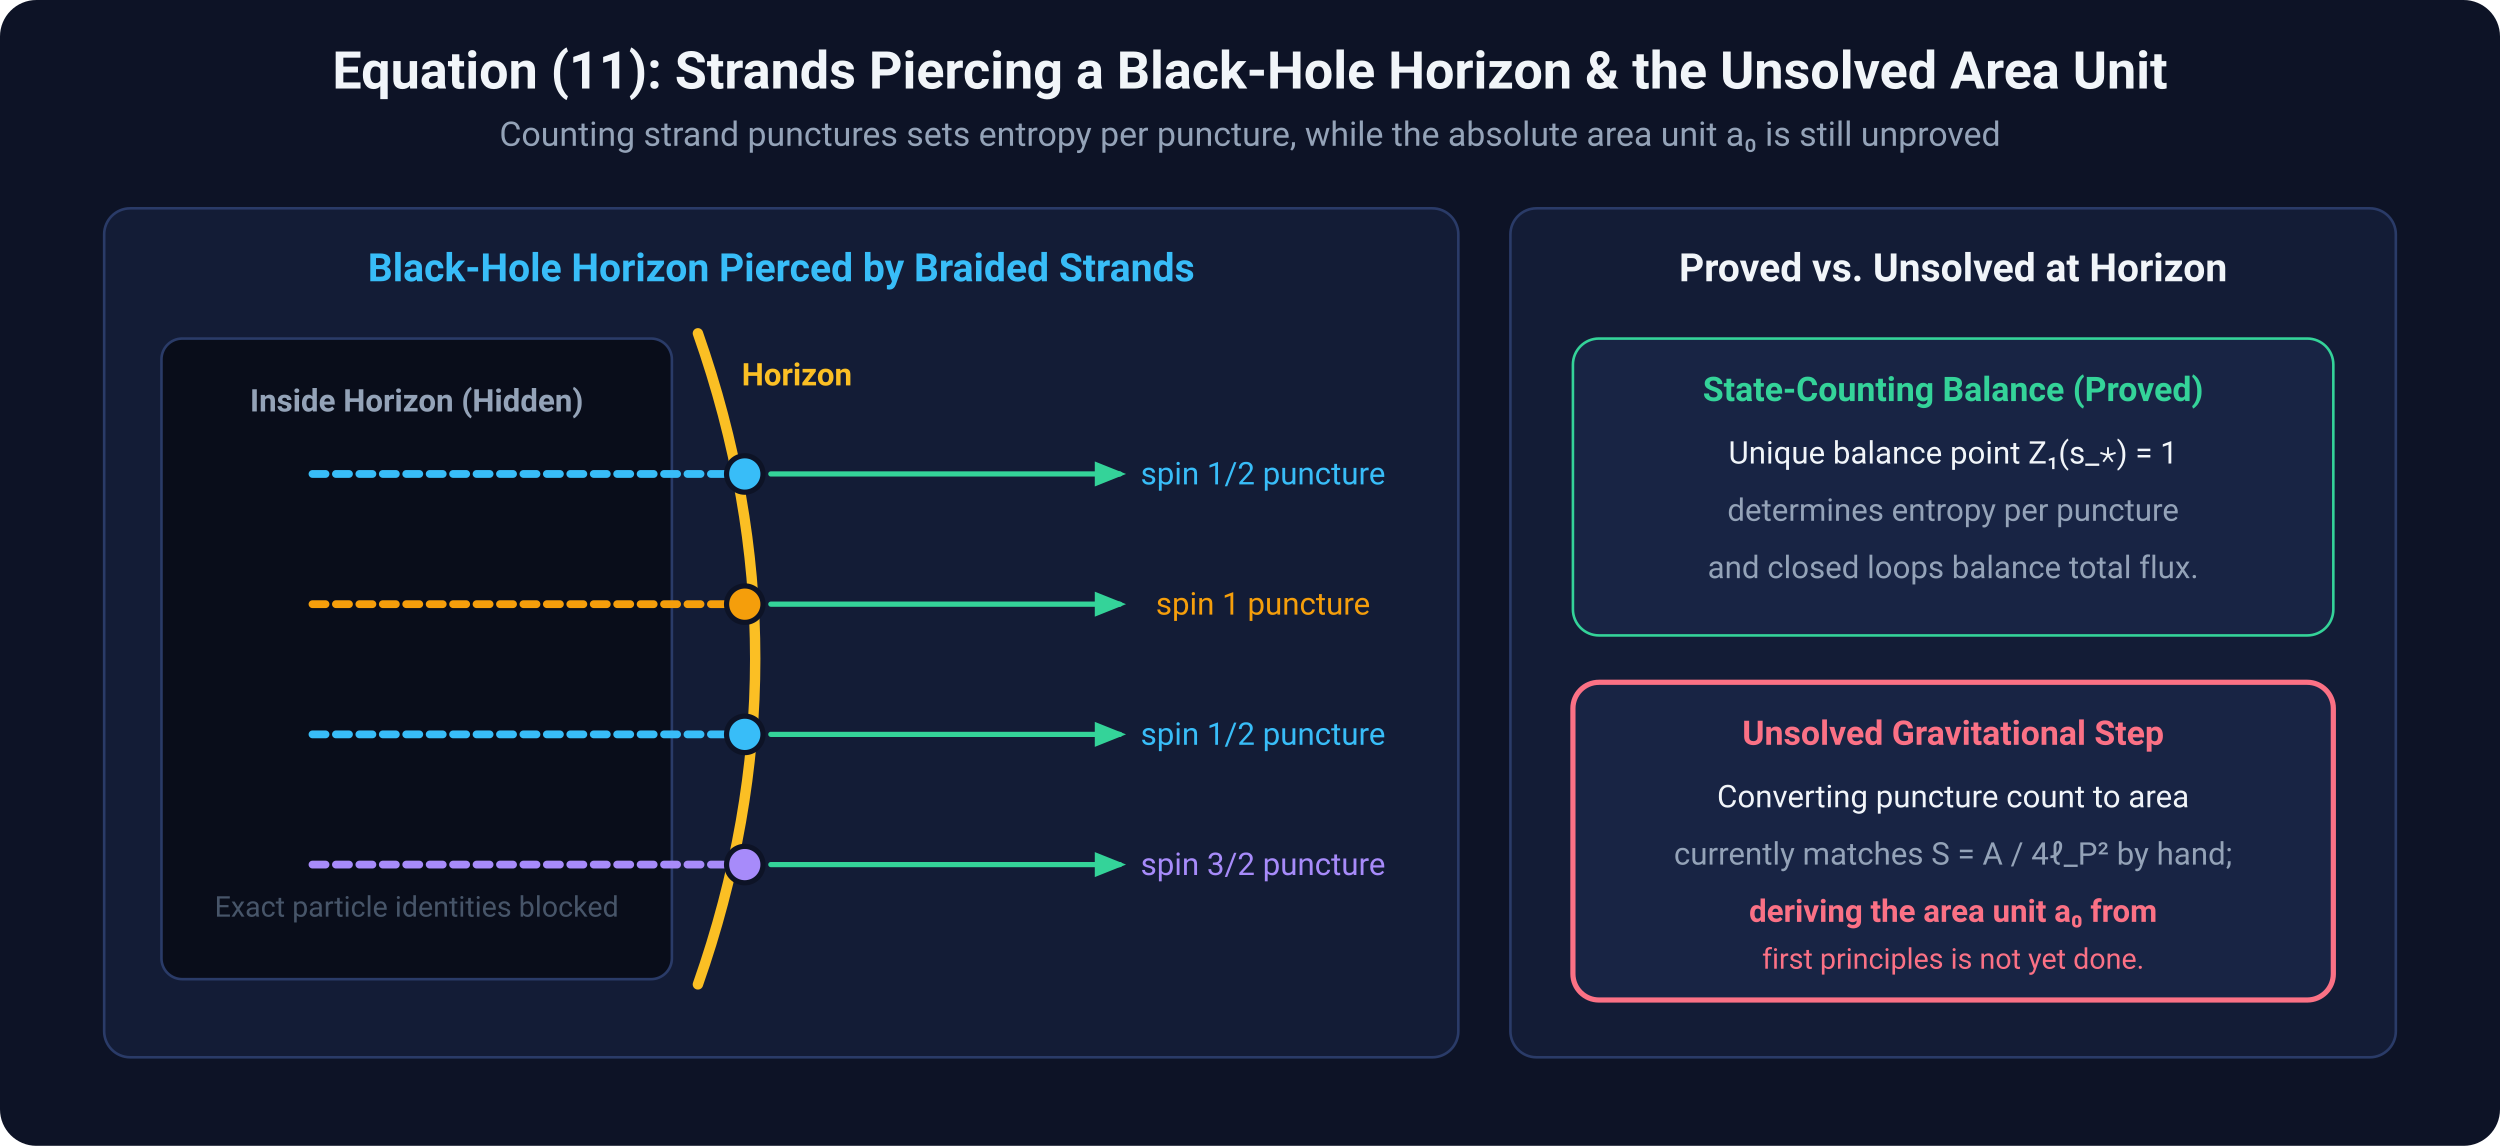
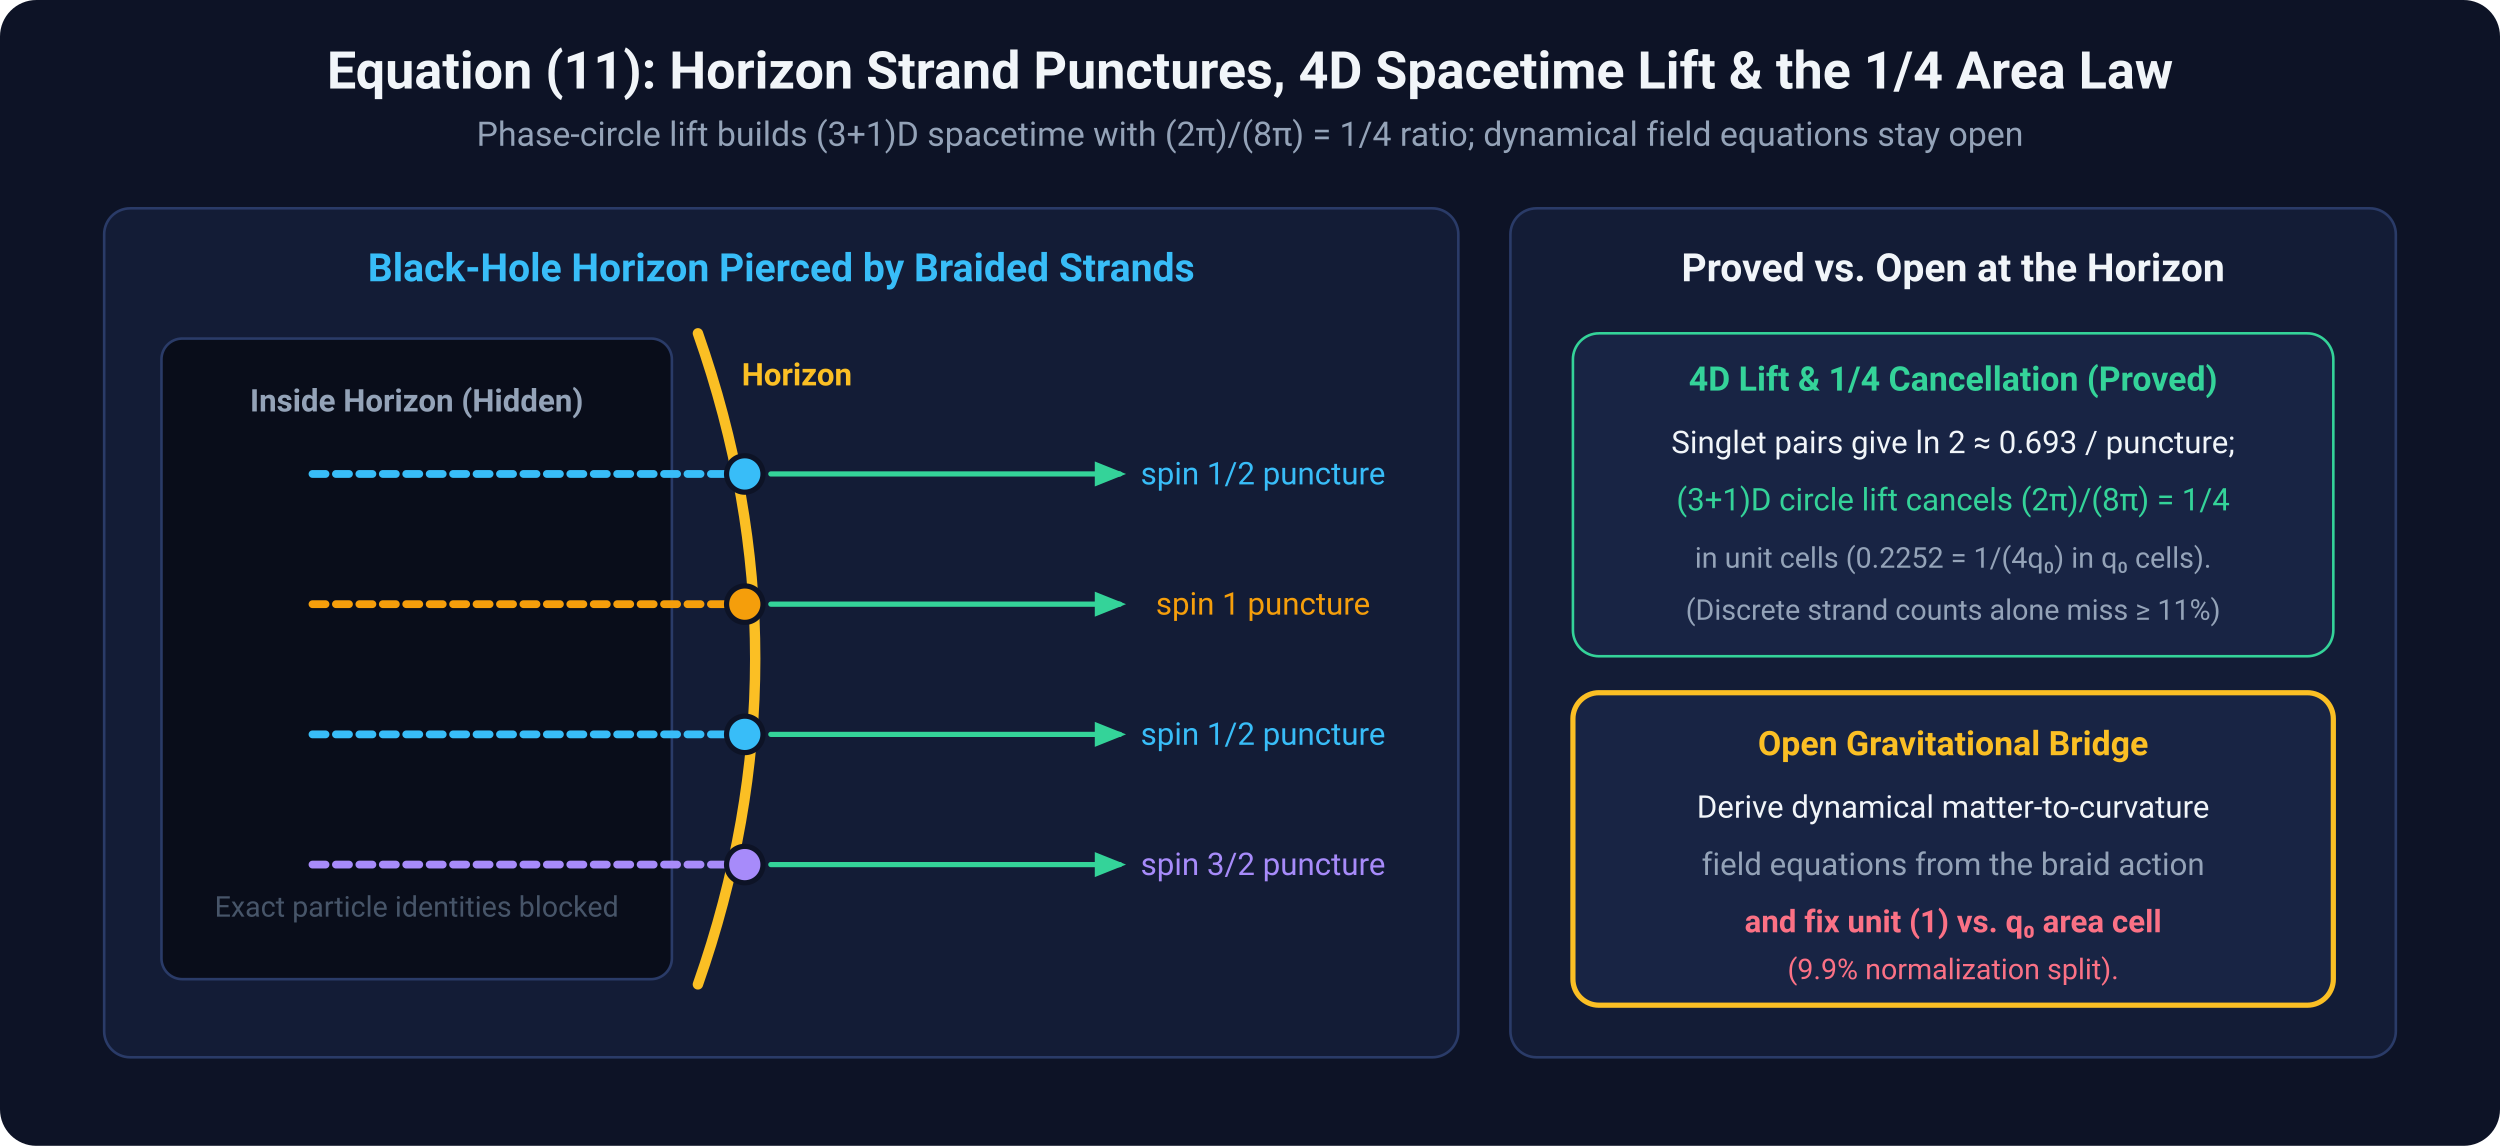
<svg xmlns="http://www.w3.org/2000/svg" viewBox="0 0 960 440" width="960" height="440">
  <defs>
    <marker id="arrow-cyan" viewBox="0 0 10 10" refX="8" refY="5" markerWidth="6" markerHeight="6" orient="auto-start-reverse">
      <path d="M 0 1 L 10 5 L 0 9 z" fill="#38bdf8" />
    </marker>
    <marker id="arrow-amber" viewBox="0 0 10 10" refX="8" refY="5" markerWidth="6" markerHeight="6" orient="auto-start-reverse">
      <path d="M 0 1 L 10 5 L 0 9 z" fill="#f59e0b" />
    </marker>
    <marker id="arrow-green" viewBox="0 0 10 10" refX="8" refY="5" markerWidth="6" markerHeight="6" orient="auto-start-reverse">
      <path d="M 0 1 L 10 5 L 0 9 z" fill="#34d399" />
    </marker>
    <marker id="arrow-coral" viewBox="0 0 10 10" refX="8" refY="5" markerWidth="6" markerHeight="6" orient="auto-start-reverse">
      <path d="M 0 1 L 10 5 L 0 9 z" fill="#fb7185" />
    </marker>
    <marker id="arrow-muted" viewBox="0 0 10 10" refX="8" refY="5" markerWidth="6" markerHeight="6" orient="auto-start-reverse">
      <path d="M 0 1 L 10 5 L 0 9 z" fill="#94a3b8" />
    </marker>
  </defs>
  <rect x="0" y="0" width="960" height="440" rx="14" fill="#0d1326" />
-   <text x="480.0" y="34.0" fill="#f1f5f9" font-family="system-ui, -apple-system, 'Segoe UI', Roboto, Helvetica, Arial, sans-serif" font-size="20" font-weight="600" text-anchor="middle">Equation (11): Strands Piercing a Black-Hole Horizon &amp; the Unsolved Area Unit</text>
-   <text x="480.0" y="56.0" fill="#94a3b8" font-family="system-ui, -apple-system, 'Segoe UI', Roboto, Helvetica, Arial, sans-serif" font-size="13" font-weight="normal" text-anchor="middle">Counting strand punctures sets entropy per puncture, while the absolute area unit a₀ is still unproved</text>
+   <text x="480.0" y="34.0" fill="#f1f5f9" font-family="system-ui, -apple-system, 'Segoe UI', Roboto, Helvetica, Arial, sans-serif" font-size="20" font-weight="600" text-anchor="middle">Equation (11): Horizon Strand Punctures, 4D Spacetime Lift &amp; the 1/4 Area Law</text>
+   <text x="480.0" y="56.0" fill="#94a3b8" font-family="system-ui, -apple-system, 'Segoe UI', Roboto, Helvetica, Arial, sans-serif" font-size="13" font-weight="normal" text-anchor="middle">Phase-circle lift builds (3+1)D spacetime with (2π)/(8π) = 1/4 ratio; dynamical field equations stay open</text>
  <rect x="40.0" y="80.0" width="520.0" height="326.0" rx="10" fill="#131c36" stroke="#2a3b68" stroke-width="1.0" />
  <text x="300.0" y="108.0" fill="#38bdf8" font-family="system-ui, -apple-system, 'Segoe UI', Roboto, Helvetica, Arial, sans-serif" font-size="15" font-weight="600" text-anchor="middle">Black-Hole Horizon Pierced by Braided Strands</text>
  <rect x="62.0" y="130.0" width="196.0" height="246.0" rx="8" fill="#090d1a" stroke="#2a3b68" stroke-width="1.0" />
  <text x="160.0" y="158.0" fill="#94a3b8" font-family="system-ui, -apple-system, 'Segoe UI', Roboto, Helvetica, Arial, sans-serif" font-size="12" font-weight="600" text-anchor="middle">Inside Horizon (Hidden)</text>
  <text x="160.0" y="352.0" fill="#475569" font-family="system-ui, -apple-system, 'Segoe UI', Roboto, Helvetica, Arial, sans-serif" font-size="11" font-weight="normal" text-anchor="middle">Exact particle identities blocked</text>
  <path d="M 268 128 Q 312 253 268 378" fill="none" stroke="#fbbf24" stroke-width="4.0" stroke-linecap="round" stroke-linejoin="round" />
  <text x="306.0" y="148.0" fill="#fbbf24" font-family="system-ui, -apple-system, 'Segoe UI', Roboto, Helvetica, Arial, sans-serif" font-size="12" font-weight="600" text-anchor="middle">Horizon</text>
  <line x1="120.0" y1="182.0" x2="286.0" y2="182.0" stroke="#38bdf8" stroke-width="3.0" stroke-linecap="round" stroke-dasharray="5 4" />
  <circle cx="286.0" cy="182.0" r="7.0" fill="#38bdf8" stroke="#0d1326" stroke-width="2.0" />
  <line x1="296.0" y1="182.0" x2="430.0" y2="182.0" stroke="#34d399" stroke-width="2.0" stroke-linecap="round" marker-end="url(#arrow-green)" />
  <text x="485.0" y="186.0" fill="#38bdf8" font-family="system-ui, -apple-system, 'Segoe UI', Roboto, Helvetica, Arial, sans-serif" font-size="12" font-weight="normal" text-anchor="middle">spin 1/2 puncture</text>
  <line x1="120.0" y1="232.0" x2="286.0" y2="232.0" stroke="#f59e0b" stroke-width="3.0" stroke-linecap="round" stroke-dasharray="5 4" />
  <circle cx="286.0" cy="232.0" r="7.0" fill="#f59e0b" stroke="#0d1326" stroke-width="2.0" />
  <line x1="296.0" y1="232.0" x2="430.0" y2="232.0" stroke="#34d399" stroke-width="2.0" stroke-linecap="round" marker-end="url(#arrow-green)" />
  <text x="485.0" y="236.0" fill="#f59e0b" font-family="system-ui, -apple-system, 'Segoe UI', Roboto, Helvetica, Arial, sans-serif" font-size="12" font-weight="normal" text-anchor="middle">spin 1 puncture</text>
  <line x1="120.0" y1="282.0" x2="286.0" y2="282.0" stroke="#38bdf8" stroke-width="3.0" stroke-linecap="round" stroke-dasharray="5 4" />
  <circle cx="286.0" cy="282.0" r="7.0" fill="#38bdf8" stroke="#0d1326" stroke-width="2.0" />
  <line x1="296.0" y1="282.0" x2="430.0" y2="282.0" stroke="#34d399" stroke-width="2.0" stroke-linecap="round" marker-end="url(#arrow-green)" />
  <text x="485.0" y="286.0" fill="#38bdf8" font-family="system-ui, -apple-system, 'Segoe UI', Roboto, Helvetica, Arial, sans-serif" font-size="12" font-weight="normal" text-anchor="middle">spin 1/2 puncture</text>
  <line x1="120.0" y1="332.0" x2="286.0" y2="332.0" stroke="#a78bfa" stroke-width="3.0" stroke-linecap="round" stroke-dasharray="5 4" />
  <circle cx="286.0" cy="332.0" r="7.0" fill="#a78bfa" stroke="#0d1326" stroke-width="2.0" />
  <line x1="296.0" y1="332.0" x2="430.0" y2="332.0" stroke="#34d399" stroke-width="2.0" stroke-linecap="round" marker-end="url(#arrow-green)" />
  <text x="485.0" y="336.0" fill="#a78bfa" font-family="system-ui, -apple-system, 'Segoe UI', Roboto, Helvetica, Arial, sans-serif" font-size="12" font-weight="normal" text-anchor="middle">spin 3/2 puncture</text>
  <rect x="580.0" y="80.0" width="340.0" height="326.0" rx="10" fill="#131c36" stroke="#2a3b68" stroke-width="1.0" />
-   <text x="750.0" y="108.0" fill="#f1f5f9" font-family="system-ui, -apple-system, 'Segoe UI', Roboto, Helvetica, Arial, sans-serif" font-size="15" font-weight="600" text-anchor="middle">Proved vs. Unsolved at Horizon</text>
-   <rect x="604.0" y="130.0" width="292.0" height="114.0" rx="10" fill="#182444" stroke="#34d399" stroke-width="1.0" />
-   <text x="750.0" y="154.0" fill="#34d399" font-family="system-ui, -apple-system, 'Segoe UI', Roboto, Helvetica, Arial, sans-serif" font-size="13" font-weight="600" text-anchor="middle">State-Counting Balance (Proved)</text>
-   <text x="750.0" y="178.0" fill="#f1f5f9" font-family="system-ui, -apple-system, 'Segoe UI', Roboto, Helvetica, Arial, sans-serif" font-size="12" font-weight="normal" text-anchor="middle">Unique balance point Z₁(s_⋆) = 1</text>
-   <text x="750.0" y="200.0" fill="#94a3b8" font-family="system-ui, -apple-system, 'Segoe UI', Roboto, Helvetica, Arial, sans-serif" font-size="12" font-weight="normal" text-anchor="middle">determines entropy per puncture</text>
-   <text x="750.0" y="222.0" fill="#94a3b8" font-family="system-ui, -apple-system, 'Segoe UI', Roboto, Helvetica, Arial, sans-serif" font-size="12" font-weight="normal" text-anchor="middle">and closed loops balance total flux.</text>
-   <rect x="604.0" y="262.0" width="292.0" height="122.0" rx="10" fill="#182444" stroke="#fb7185" stroke-width="2.0" />
-   <text x="750.0" y="286.0" fill="#fb7185" font-family="system-ui, -apple-system, 'Segoe UI', Roboto, Helvetica, Arial, sans-serif" font-size="13" font-weight="600" text-anchor="middle">Unsolved Gravitational Step</text>
-   <text x="750.0" y="310.0" fill="#f1f5f9" font-family="system-ui, -apple-system, 'Segoe UI', Roboto, Helvetica, Arial, sans-serif" font-size="12" font-weight="normal" text-anchor="middle">Converting puncture count to area</text>
-   <text x="750.0" y="332.0" fill="#94a3b8" font-family="system-ui, -apple-system, 'Segoe UI', Roboto, Helvetica, Arial, sans-serif" font-size="12" font-weight="normal" text-anchor="middle">currently matches S = A / 4ℓ_P² by hand;</text>
-   <text x="750.0" y="354.0" fill="#fb7185" font-family="system-ui, -apple-system, 'Segoe UI', Roboto, Helvetica, Arial, sans-serif" font-size="12" font-weight="600" text-anchor="middle">deriving the area unit a₀ from</text>
-   <text x="750.0" y="372.0" fill="#fb7185" font-family="system-ui, -apple-system, 'Segoe UI', Roboto, Helvetica, Arial, sans-serif" font-size="11" font-weight="normal" text-anchor="middle">first principles is not yet done.</text>
+   <text x="750.0" y="108.0" fill="#f1f5f9" font-family="system-ui, -apple-system, 'Segoe UI', Roboto, Helvetica, Arial, sans-serif" font-size="15" font-weight="600" text-anchor="middle">Proved vs. Open at the Horizon</text>
+   <rect x="604.0" y="128.0" width="292.0" height="124.0" rx="10" fill="#182444" stroke="#34d399" stroke-width="1.0" />
+   <text x="750.0" y="150.0" fill="#34d399" font-family="system-ui, -apple-system, 'Segoe UI', Roboto, Helvetica, Arial, sans-serif" font-size="13" font-weight="600" text-anchor="middle">4D Lift &amp; 1/4 Cancellation (Proved)</text>
+   <text x="750.0" y="174.0" fill="#f1f5f9" font-family="system-ui, -apple-system, 'Segoe UI', Roboto, Helvetica, Arial, sans-serif" font-size="12" font-weight="normal" text-anchor="middle">Singlet pairs give ln 2 ≈ 0.693 / puncture;</text>
+   <text x="750.0" y="196.0" fill="#34d399" font-family="system-ui, -apple-system, 'Segoe UI', Roboto, Helvetica, Arial, sans-serif" font-size="12" font-weight="normal" text-anchor="middle">(3+1)D circle lift cancels (2π)/(8π) = 1/4</text>
+   <text x="750.0" y="218.0" fill="#94a3b8" font-family="system-ui, -apple-system, 'Segoe UI', Roboto, Helvetica, Arial, sans-serif" font-size="11" font-weight="normal" text-anchor="middle">in unit cells (0.2252 = 1/(4q₀) in q₀ cells).</text>
+   <text x="750.0" y="238.0" fill="#94a3b8" font-family="system-ui, -apple-system, 'Segoe UI', Roboto, Helvetica, Arial, sans-serif" font-size="11" font-weight="normal" text-anchor="middle">(Discrete strand counts alone miss ≥ 11%)</text>
+   <rect x="604.0" y="266.0" width="292.0" height="120.0" rx="10" fill="#182444" stroke="#fbbf24" stroke-width="2.0" />
+   <text x="750.0" y="290.0" fill="#fbbf24" font-family="system-ui, -apple-system, 'Segoe UI', Roboto, Helvetica, Arial, sans-serif" font-size="13" font-weight="600" text-anchor="middle">Open Gravitational Bridge</text>
+   <text x="750.0" y="314.0" fill="#f1f5f9" font-family="system-ui, -apple-system, 'Segoe UI', Roboto, Helvetica, Arial, sans-serif" font-size="12" font-weight="normal" text-anchor="middle">Derive dynamical matter-to-curvature</text>
+   <text x="750.0" y="336.0" fill="#94a3b8" font-family="system-ui, -apple-system, 'Segoe UI', Roboto, Helvetica, Arial, sans-serif" font-size="12" font-weight="normal" text-anchor="middle">field equations from the braid action</text>
+   <text x="750.0" y="358.0" fill="#fb7185" font-family="system-ui, -apple-system, 'Segoe UI', Roboto, Helvetica, Arial, sans-serif" font-size="12" font-weight="600" text-anchor="middle">and fix unit (1) vs. q₀ area cell</text>
+   <text x="750.0" y="376.0" fill="#fb7185" font-family="system-ui, -apple-system, 'Segoe UI', Roboto, Helvetica, Arial, sans-serif" font-size="11" font-weight="normal" text-anchor="middle">(9.9% normalization split).</text>
</svg>
